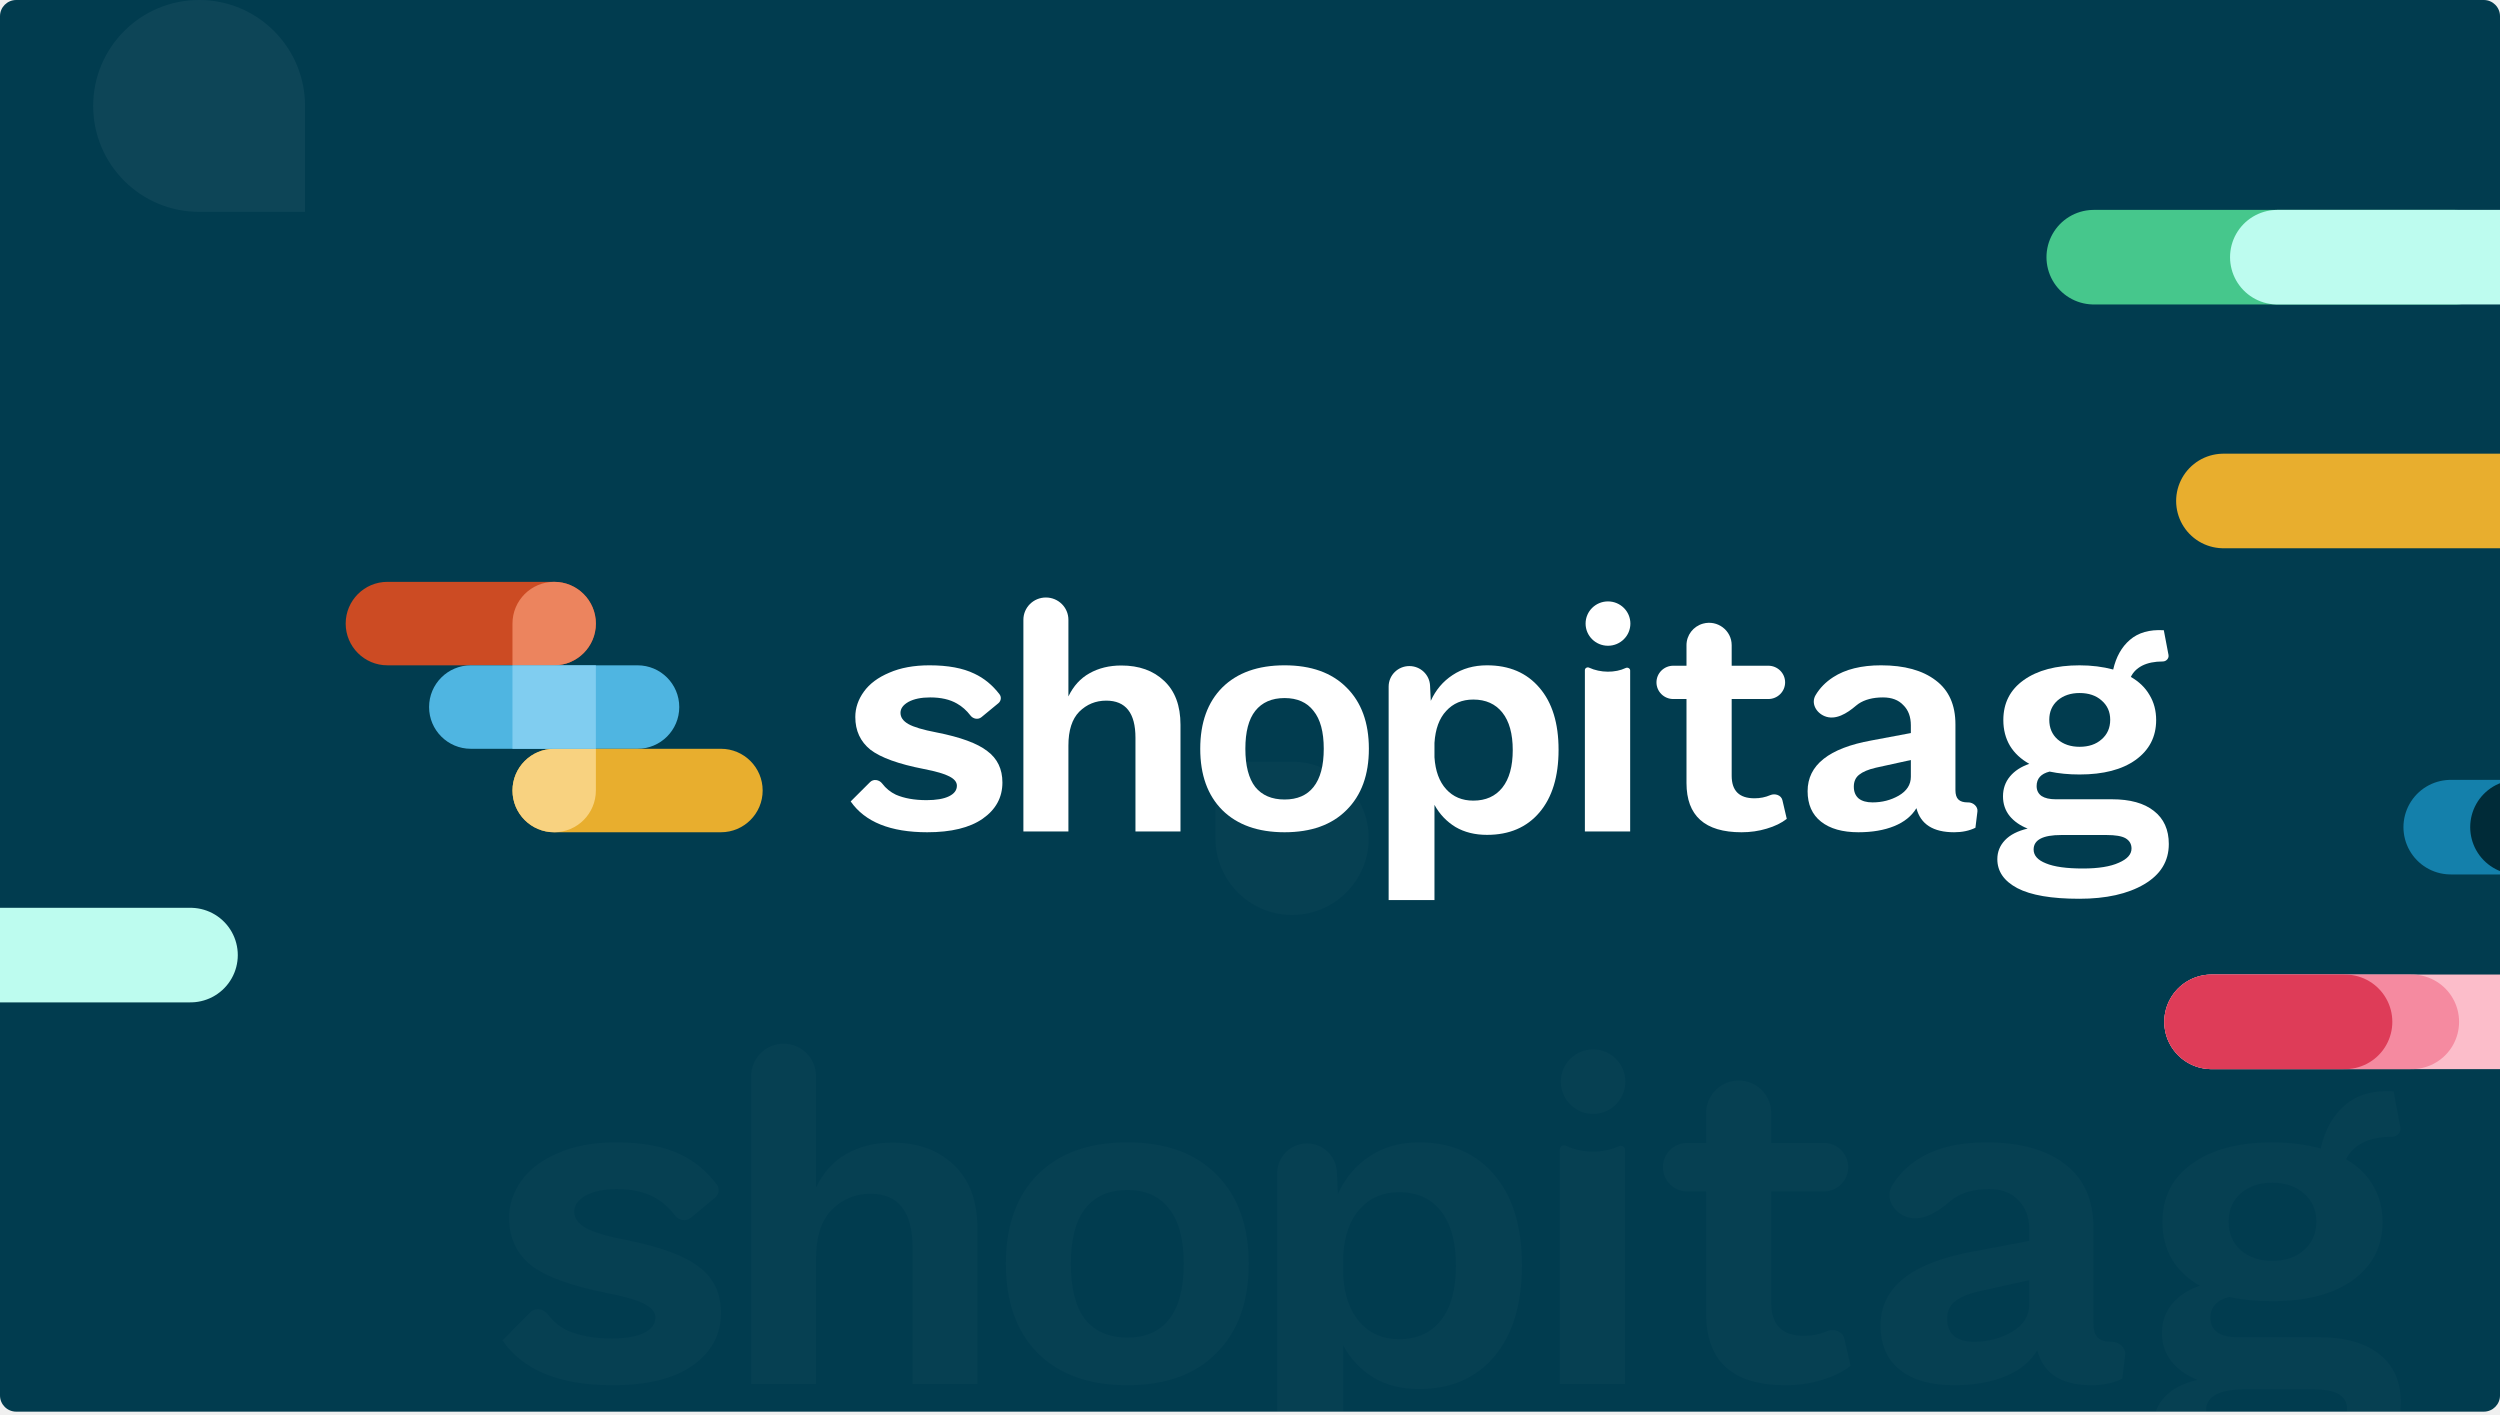
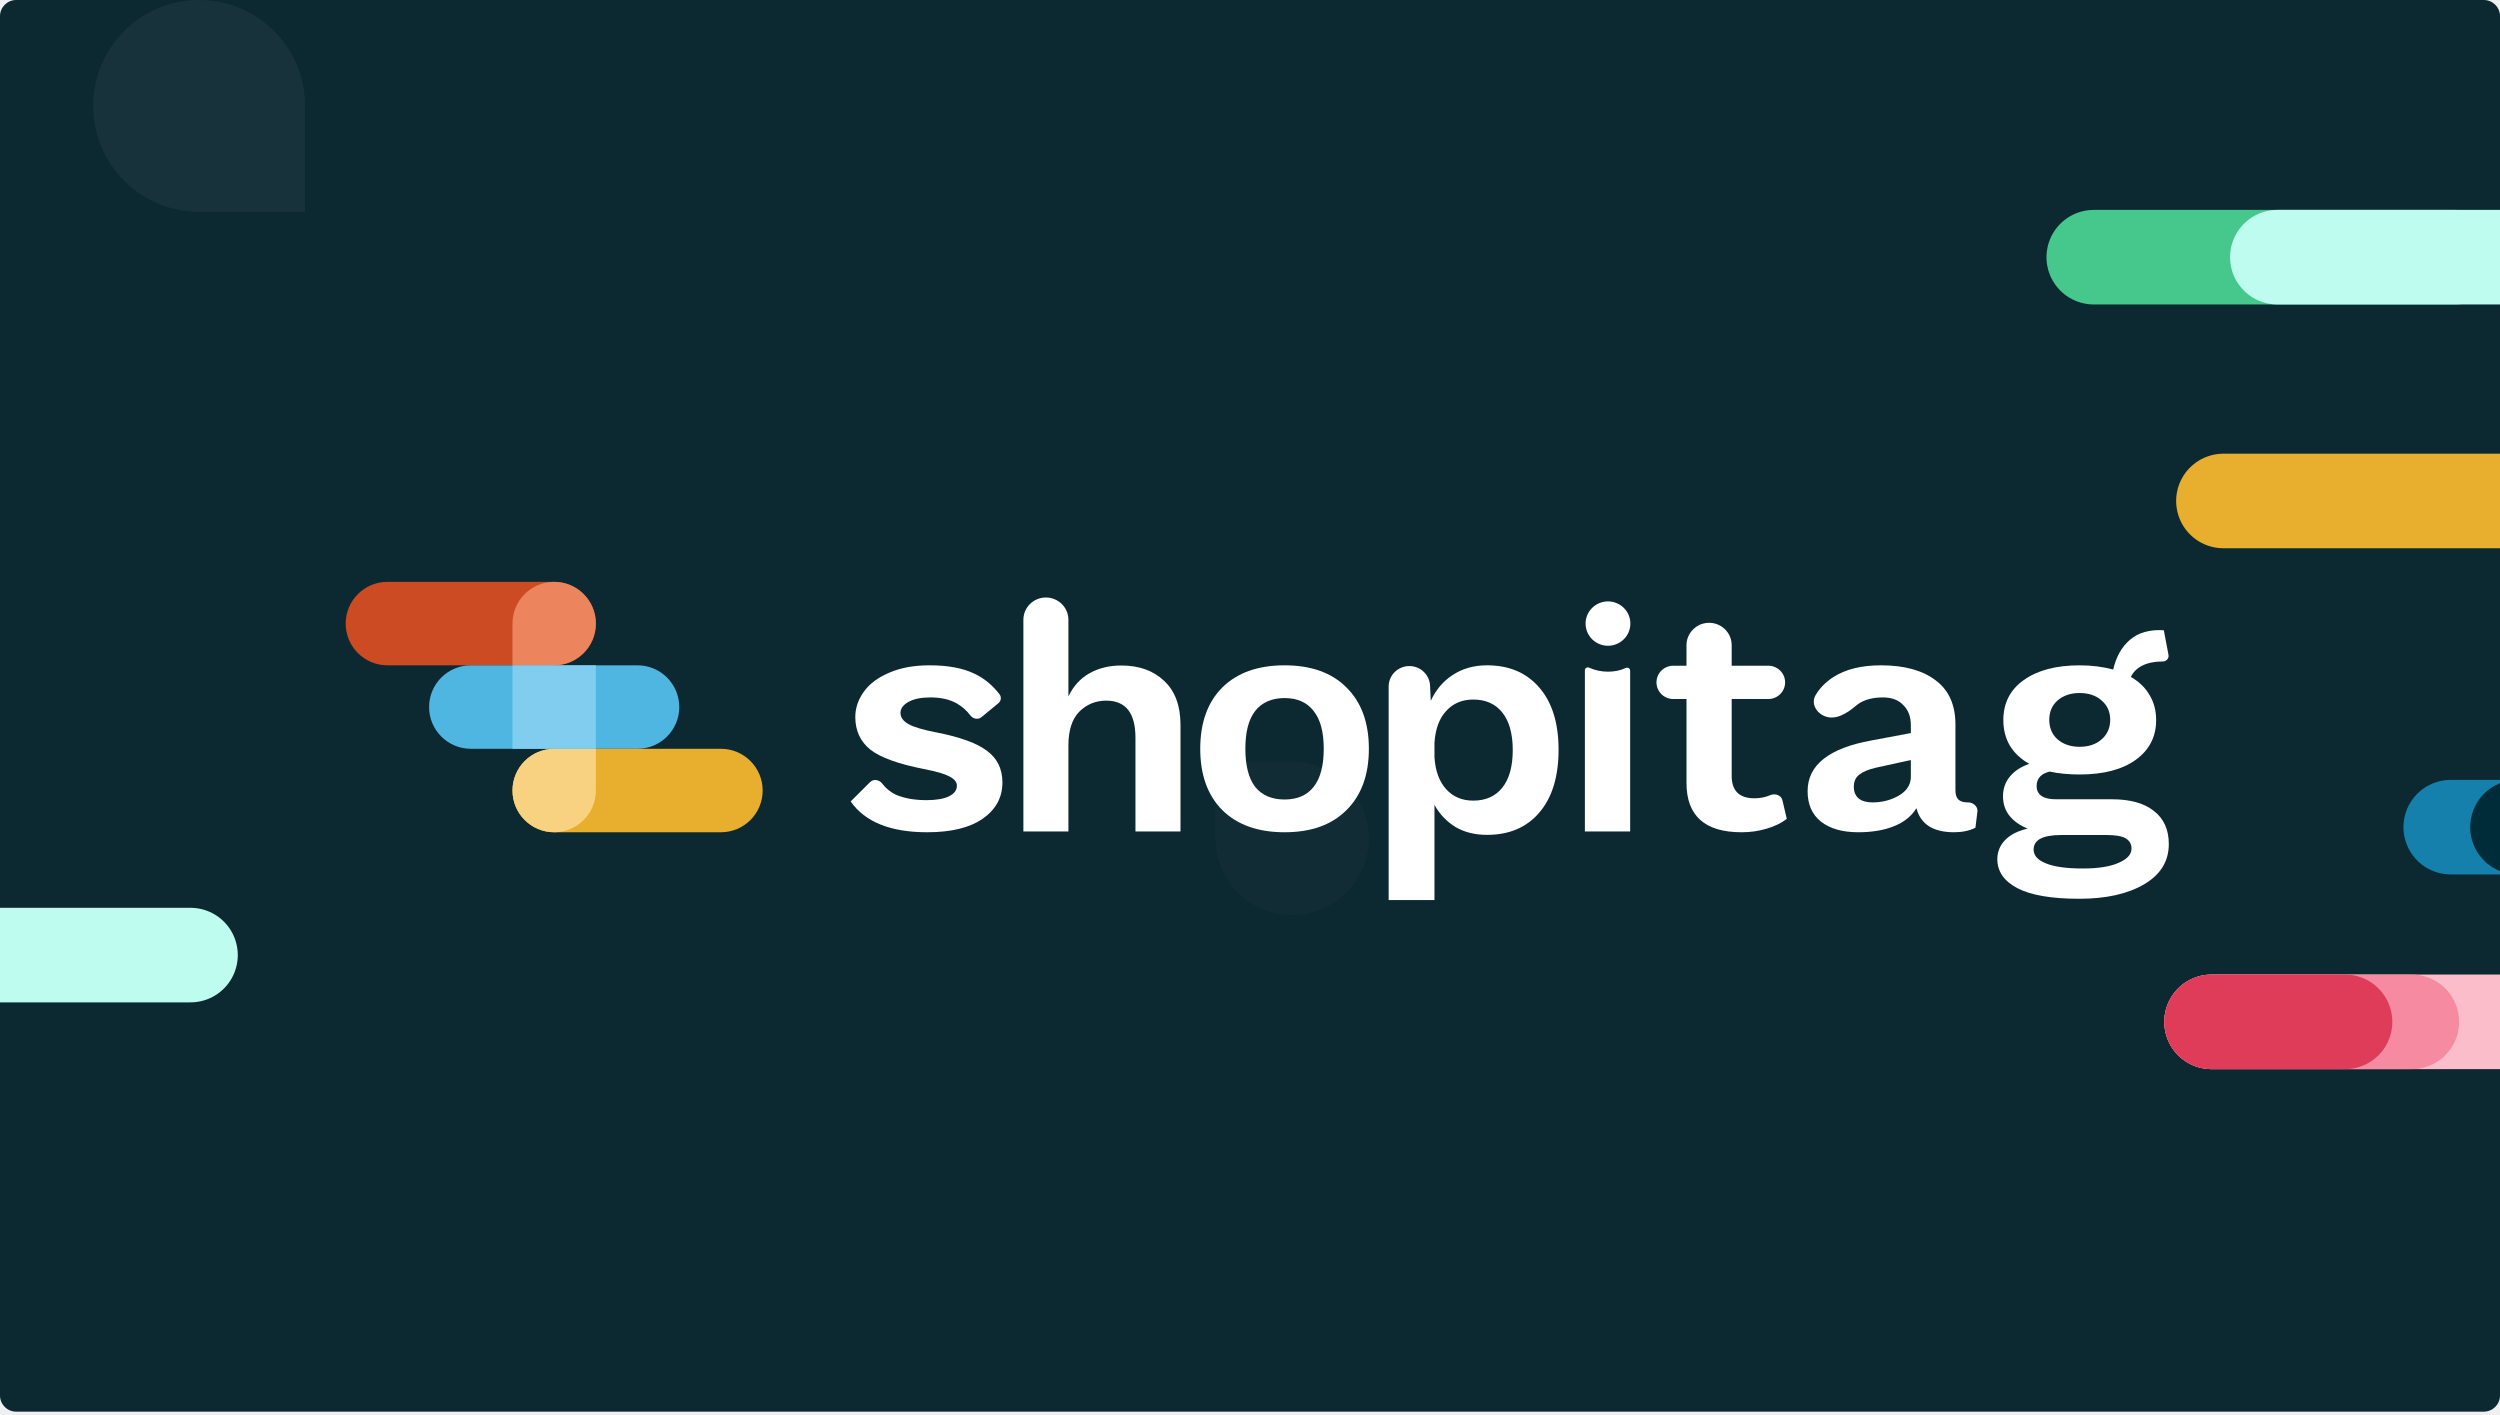
<svg xmlns="http://www.w3.org/2000/svg" width="617" height="349" viewBox="0 0 617 349" fill="none">
  <g clip-path="url(#clip0)">
-     <rect width="617" height="348.398" rx="4" fill="#013C4F" />
-     <g opacity="0.02">
-       <path d="M572.273 330.033C578.743 330.033 583.713 331.42 587.185 334.195C590.735 336.969 592.51 340.938 592.51 346.102C592.51 352.267 589.591 357.084 583.753 360.552C577.914 364.02 570.222 365.754 560.676 365.754C550.814 365.754 543.477 364.482 538.664 361.939C533.93 359.396 531.563 355.928 531.563 351.535C531.563 348.915 532.471 346.641 534.285 344.715C536.1 342.788 538.782 341.401 542.333 340.553C539.65 339.474 537.52 337.971 535.942 336.044C534.364 334.041 533.575 331.69 533.575 328.993C533.575 326.218 534.404 323.829 536.06 321.825C537.717 319.822 540.005 318.319 542.924 317.317C539.926 315.622 537.638 313.464 536.06 310.843C534.482 308.146 533.693 305.063 533.693 301.595C533.693 295.507 536.1 290.729 540.912 287.261C545.804 283.716 552.431 281.943 560.794 281.943C565.055 281.943 569.039 282.444 572.747 283.446C573.772 278.899 575.745 275.354 578.664 272.81C581.653 270.198 585.663 269.041 590.691 269.34C590.717 269.341 590.738 269.36 590.743 269.385L592.405 278.225C592.631 279.427 591.603 280.556 590.38 280.556C587.461 280.556 585.015 281.057 583.043 282.059C581.149 283.06 579.808 284.409 579.019 286.105C581.938 287.8 584.147 289.958 585.646 292.578C587.224 295.199 588.013 298.204 588.013 301.595C588.013 307.606 585.567 312.385 580.676 315.93C575.863 319.398 569.236 321.132 560.794 321.132C556.928 321.132 553.378 320.785 550.143 320.091C547.066 320.862 545.528 322.596 545.528 325.294C545.528 326.835 546.12 328.029 547.303 328.877C548.486 329.648 550.143 330.033 552.273 330.033H572.273ZM560.794 291.885C557.638 291.885 555.035 292.771 552.983 294.544C551.011 296.316 550.025 298.628 550.025 301.48C550.025 304.408 551.011 306.759 552.983 308.531C555.035 310.304 557.638 311.19 560.794 311.19C564.029 311.19 566.632 310.304 568.605 308.531C570.656 306.759 571.682 304.408 571.682 301.48C571.682 298.628 570.656 296.316 568.605 294.544C566.632 292.771 564.029 291.885 560.794 291.885ZM561.978 354.888C567.5 354.888 571.761 354.194 574.759 352.807C577.757 351.497 579.256 349.801 579.256 347.72C579.256 346.102 578.546 344.869 577.126 344.021C575.784 343.25 573.536 342.865 570.38 342.865H554.285C547.737 342.865 544.463 344.599 544.463 348.067C544.463 350.225 545.922 351.882 548.841 353.038C551.761 354.271 556.139 354.888 561.978 354.888Z" fill="white" />
-       <path d="M520.98 331.154C521.057 331.154 521.133 331.153 521.208 331.153C522.983 331.137 524.702 332.657 524.49 334.4L523.776 340.259C521.602 341.335 519.077 341.873 516.204 341.873C508.748 341.873 504.282 338.992 502.806 333.228C501.097 336.072 498.457 338.223 494.884 339.683C491.311 341.143 487.078 341.873 482.185 341.873C476.515 341.873 472.088 340.605 468.904 338.069C465.719 335.534 464.127 331.884 464.127 327.119C464.127 317.745 471.7 311.674 486.845 308.908L500.825 306.257V303.491C500.825 300.417 499.932 297.996 498.146 296.229C496.437 294.385 494.029 293.463 490.923 293.463C487.35 293.463 484.437 294.231 482.185 295.768C481.88 295.976 481.587 296.202 481.307 296.446C478.166 299.183 474.028 301.8 470.172 300.19C467.092 298.904 465.287 295.502 466.966 292.643C468.465 290.092 470.548 287.944 473.214 286.201C477.564 283.358 483.234 281.937 490.224 281.937C498.534 281.937 505.019 283.742 509.68 287.354C514.34 290.889 516.67 296.152 516.67 303.145V326.774C516.67 328.311 517.019 329.425 517.718 330.116C518.417 330.808 519.505 331.154 520.98 331.154ZM487.195 331.154C490.612 331.154 493.719 330.347 496.515 328.733C499.389 327.043 500.825 324.776 500.825 321.933V315.939L488.36 318.705C485.719 319.32 483.738 320.165 482.418 321.241C481.175 322.24 480.554 323.662 480.554 325.506C480.554 327.35 481.136 328.772 482.302 329.771C483.467 330.693 485.098 331.154 487.195 331.154Z" fill="white" />
-       <path d="M456.721 337.069C454.845 338.554 452.461 339.727 449.569 340.586C446.755 341.446 443.785 341.876 440.658 341.876C427.605 341.876 421.078 335.975 421.078 324.172V294.04H416.389C413.086 294.04 410.409 291.363 410.409 288.061C410.409 284.758 413.086 282.081 416.389 282.081H421.078V274.705C421.078 271.096 423.486 267.93 426.963 266.966C432.08 265.547 437.141 269.395 437.141 274.705V282.081H450.155C453.457 282.081 456.135 284.758 456.135 288.061C456.135 291.363 453.457 294.04 450.155 294.04H437.141V321.593C437.141 326.986 439.838 329.683 445.231 329.683C447.249 329.683 449.119 329.306 450.841 328.552C452.535 327.811 454.754 328.547 455.17 330.349L456.721 337.069Z" fill="white" />
-       <path d="M401.057 341.579H384.964V283.67C384.964 282.929 385.795 282.467 386.467 282.781C390.495 284.665 395.732 284.703 399.474 282.897C400.165 282.564 401.057 283.032 401.057 283.799V341.579Z" fill="white" />
-       <path d="M350.168 281.937C358.094 281.937 364.316 284.629 368.834 290.014C373.352 295.321 375.611 302.735 375.611 312.256C375.611 321.855 373.352 329.347 368.834 334.732C364.316 340.117 358.094 342.81 350.168 342.81C345.888 342.81 342.163 341.873 338.992 340C335.822 338.049 333.325 335.396 331.502 332.04V366.222H315.214V289.57C315.214 285.503 318.511 282.206 322.578 282.206C326.509 282.206 329.747 285.293 329.934 289.22L330.194 294.696C331.938 290.794 334.514 287.712 337.922 285.448C341.41 283.107 345.492 281.937 350.168 281.937ZM345.294 330.518C349.732 330.518 353.18 328.957 355.637 325.835C358.094 322.714 359.323 318.226 359.323 312.373C359.323 306.52 358.094 302.032 355.637 298.911C353.18 295.789 349.732 294.228 345.294 294.228C341.331 294.228 338.12 295.594 335.663 298.325C333.206 300.979 331.819 304.803 331.502 309.798V314.948C331.819 319.865 333.206 323.689 335.663 326.421C338.12 329.152 341.331 330.518 345.294 330.518Z" fill="white" />
-       <path d="M278.218 281.937C287.661 281.937 294.997 284.588 300.226 289.89C305.533 295.192 308.186 302.53 308.186 311.905C308.186 321.279 305.533 328.618 300.226 333.92C294.997 339.222 287.661 341.873 278.218 341.873C268.775 341.873 261.4 339.222 256.093 333.92C250.864 328.618 248.25 321.279 248.25 311.905C248.25 302.53 250.864 295.192 256.093 289.89C261.4 284.588 268.775 281.937 278.218 281.937ZM278.218 293.693C273.692 293.693 270.219 295.23 267.799 298.304C265.458 301.301 264.287 305.834 264.287 311.905C264.287 317.975 265.458 322.547 267.799 325.621C270.219 328.618 273.692 330.116 278.218 330.116C282.744 330.116 286.178 328.618 288.52 325.621C290.939 322.547 292.149 317.975 292.149 311.905C292.149 305.834 290.939 301.301 288.52 298.304C286.178 295.23 282.744 293.693 278.218 293.693Z" fill="white" />
-       <path d="M220.201 282.002C226.509 282.002 231.571 283.832 235.387 287.493C239.281 291.153 241.228 296.41 241.228 303.263V341.579H225.224V307.936C225.224 299.058 221.758 294.619 214.827 294.619C211.089 294.619 207.896 295.943 205.248 298.59C202.678 301.238 201.393 305.288 201.393 310.739V341.579H185.389V265.589C185.389 261.17 188.972 257.587 193.391 257.587C197.81 257.587 201.393 261.17 201.393 265.589V293.1C203.184 289.362 205.676 286.597 208.869 284.806C212.14 282.937 215.917 282.002 220.201 282.002Z" fill="white" />
-       <path d="M151.204 341.873C138.151 341.873 129.085 338.185 124.005 330.808L130.912 323.847C132.114 322.636 134.155 323 135.184 324.362C136.519 326.127 138.146 327.469 140.066 328.387C143.036 329.694 146.671 330.347 150.97 330.347C154.409 330.347 157.066 329.886 158.942 328.964C160.818 328.042 161.756 326.774 161.756 325.16C161.756 323.854 160.857 322.739 159.059 321.817C157.34 320.895 154.331 320.012 150.032 319.166C141.043 317.399 134.712 315.094 131.039 312.251C127.444 309.331 125.646 305.412 125.646 300.494C125.646 297.266 126.662 294.231 128.694 291.388C130.726 288.545 133.735 286.278 137.722 284.588C141.708 282.82 146.476 281.937 152.025 281.937C158.59 281.937 163.905 282.935 167.97 284.933C171.436 286.572 174.42 289.049 176.92 292.365C177.67 293.359 177.449 294.754 176.492 295.551L170.481 300.557C169.297 301.543 167.52 301.199 166.59 299.97C165.195 298.126 163.583 296.687 161.756 295.653C159.255 294.193 156.089 293.463 152.259 293.463C149.055 293.463 146.476 294.001 144.522 295.076C142.646 296.152 141.708 297.459 141.708 298.995C141.708 300.609 142.646 301.954 144.522 303.03C146.397 304.105 149.719 305.104 154.487 306.026C163.006 307.717 169.025 309.945 172.542 312.712C176.137 315.401 177.935 319.166 177.935 324.007C177.935 329.386 175.59 333.728 170.901 337.032C166.289 340.259 159.724 341.873 151.204 341.873Z" fill="white" />
-       <path d="M401.135 266.952C401.135 271.349 397.571 274.913 393.174 274.913C388.778 274.913 385.214 271.349 385.214 266.952C385.214 262.556 388.778 258.992 393.174 258.992C397.571 258.992 401.135 262.556 401.135 266.952Z" fill="white" />
-     </g>
-     <path opacity="0.02" d="M299.977 206.899C299.977 217.343 308.444 225.809 318.888 225.809C329.331 225.809 337.798 217.343 337.798 206.899C337.798 196.455 329.331 187.989 318.888 187.989H299.977V206.899Z" fill="#FCFEFF" />
-     <path opacity="0.05" d="M75.281 26.14C75.281 11.704 63.577 0 49.14 0C34.703 0 23 11.704 23 26.14C23 40.577 34.703 52.281 49.14 52.281H75.281V26.14Z" fill="white" />
-     <line x1="604.841" y1="204.14" x2="654.263" y2="204.14" stroke="#1480AB" stroke-width="23.339" stroke-linecap="round" />
+     <rect y="6.10352e-05" width="617" height="348.398" rx="4" fill="#0C2831" />
+     <path opacity="0.02" d="M299.978 206.899C299.978 217.343 308.444 225.809 318.888 225.809C329.331 225.809 337.798 217.343 337.798 206.899C337.798 196.455 329.331 187.989 318.888 187.989H299.978V206.899Z" fill="#FCFEFF" />
+     <path opacity="0.05" d="M75.281 26.14C75.281 11.704 63.577 6.10352e-05 49.14 6.10352e-05C34.703 6.10352e-05 23 11.704 23 26.14C23 40.578 34.703 52.281 49.14 52.281H75.281V26.14Z" fill="white" />
+     <line x1="604.841" y1="204.14" x2="654.264" y2="204.14" stroke="#1480AB" stroke-width="23.339" stroke-linecap="round" />
    <line x1="621.315" y1="204.14" x2="654.264" y2="204.14" stroke="#002B38" stroke-width="23.339" stroke-linecap="round" />
-     <line x1="548.74" y1="123.64" x2="637.976" y2="123.64" stroke="#E8AE2E" stroke-width="23.339" stroke-linecap="round" />
+     <line x1="548.741" y1="123.64" x2="637.976" y2="123.64" stroke="#E8AE2E" stroke-width="23.339" stroke-linecap="round" />
    <line x1="516.74" y1="63.472" x2="605.976" y2="63.472" stroke="#46C78C" stroke-width="23.339" stroke-linecap="round" />
    <line x1="562.045" y1="63.472" x2="699.331" y2="63.472" stroke="#BDFCEF" stroke-width="23.339" stroke-linecap="round" />
    <line x1="11.669" y1="-11.669" x2="120.125" y2="-11.669" transform="matrix(-1 8.74228e-08 8.74228e-08 1 665.933 263.859)" stroke="#FCBDCA" stroke-width="23.339" stroke-linecap="round" />
    <line x1="11.669" y1="-11.669" x2="61.092" y2="-11.669" transform="matrix(-1 -8.74228e-08 -8.74228e-08 1 606.9 263.859)" stroke="#F58AA0" stroke-width="23.339" stroke-linecap="round" />
    <line x1="11.669" y1="-11.669" x2="44.618" y2="-11.669" transform="matrix(-1 8.74228e-08 8.74228e-08 1 590.426 263.859)" stroke="#DE3C58" stroke-width="23.339" stroke-linecap="round" />
    <line x1="-11.331" y1="235.715" x2="47.016" y2="235.715" stroke="#BDFCEF" stroke-width="23.339" stroke-linecap="round" />
    <g clip-path="url(#clip1)">
      <rect x="85.315" y="143.6" width="61.746" height="20.6" rx="10.3" fill="#CC4B23" />
      <rect x="105.897" y="164.2" width="61.746" height="20.6" rx="10.3" fill="#4FB5E1" />
      <rect x="126.479" y="184.8" width="61.746" height="20.6" rx="10.3" fill="#E8AE2E" />
-       <path d="M126.479 153.891C126.479 148.207 131.087 143.6 136.77 143.6C142.454 143.6 147.061 148.212 147.061 153.895C147.061 159.584 142.45 164.2 136.761 164.2H126.479V153.891Z" fill="#EC845E" />
-       <path d="M126.479 195.104C126.479 189.416 131.091 184.8 136.779 184.8H147.061V195.109C147.061 200.792 142.454 205.4 136.77 205.4C131.087 205.4 126.479 200.788 126.479 195.104Z" fill="#F8D280" />
+       <path d="M126.479 153.891C126.479 148.207 131.086 143.6 136.77 143.6C142.453 143.6 147.061 148.212 147.061 153.896C147.061 159.584 142.449 164.2 136.761 164.2H126.479V153.891Z" fill="#EC845E" />
+       <path d="M126.479 195.105C126.479 189.416 131.09 184.8 136.779 184.8H147.061V195.109C147.061 200.793 142.453 205.4 136.77 205.4C131.086 205.4 126.479 200.788 126.479 195.105Z" fill="#F8D280" />
      <path d="M126.479 164.2H147.061V184.8H126.479V164.2Z" fill="#80CDF0" />
-       <path d="M521.21 197.261C525.702 197.261 529.153 198.215 531.564 200.122C534.029 202.029 535.262 204.757 535.262 208.307C535.262 212.545 533.235 215.856 529.181 218.24C525.127 220.624 519.786 221.816 513.157 221.816C506.309 221.816 501.215 220.941 497.873 219.193C494.586 217.445 492.942 215.061 492.942 212.042C492.942 210.24 493.572 208.678 494.832 207.353C496.092 206.029 497.955 205.075 500.42 204.492C498.558 203.751 497.078 202.718 495.983 201.393C494.887 200.016 494.339 198.4 494.339 196.546C494.339 194.639 494.915 192.997 496.065 191.619C497.215 190.242 498.804 189.209 500.831 188.52C498.749 187.355 497.161 185.871 496.065 184.07C494.969 182.216 494.422 180.097 494.422 177.713C494.422 173.528 496.092 170.244 499.434 167.86C502.831 165.423 507.432 164.204 513.239 164.204C516.197 164.204 518.964 164.549 521.539 165.237C522.251 162.112 523.62 159.675 525.647 157.927C527.723 156.131 530.507 155.335 533.999 155.541C534.016 155.542 534.031 155.555 534.035 155.572L535.189 161.648C535.346 162.475 534.632 163.251 533.783 163.251C531.756 163.251 530.057 163.595 528.688 164.284C527.373 164.972 526.442 165.9 525.894 167.065C527.921 168.231 529.455 169.714 530.496 171.515C531.591 173.316 532.139 175.382 532.139 177.713C532.139 181.845 530.441 185.13 527.044 187.567C523.703 189.951 519.101 191.143 513.239 191.143C510.555 191.143 508.09 190.904 505.844 190.427C503.707 190.957 502.639 192.149 502.639 194.003C502.639 195.063 503.05 195.884 503.871 196.467C504.693 196.996 505.844 197.261 507.323 197.261H521.21ZM513.239 171.038C511.048 171.038 509.24 171.647 507.816 172.866C506.446 174.084 505.761 175.674 505.761 177.634C505.761 179.647 506.446 181.263 507.816 182.481C509.24 183.699 511.048 184.309 513.239 184.309C515.485 184.309 517.293 183.699 518.663 182.481C520.087 181.263 520.799 179.647 520.799 177.634C520.799 175.674 520.087 174.084 518.663 172.866C517.293 171.647 515.485 171.038 513.239 171.038ZM514.061 214.346C517.896 214.346 520.854 213.869 522.936 212.916C525.017 212.015 526.058 210.85 526.058 209.419C526.058 208.307 525.565 207.459 524.579 206.876C523.648 206.347 522.087 206.082 519.895 206.082H508.72C504.173 206.082 501.899 207.274 501.899 209.658C501.899 211.141 502.913 212.28 504.94 213.075C506.967 213.922 510.007 214.346 514.061 214.346Z" fill="white" />
-       <path d="M485.594 198.031C485.647 198.031 485.7 198.031 485.752 198.031C486.985 198.02 488.178 199.065 488.031 200.263L487.535 204.291C486.025 205.03 484.273 205.4 482.277 205.4C477.1 205.4 473.999 203.419 472.974 199.458C471.788 201.412 469.954 202.891 467.473 203.895C464.993 204.898 462.053 205.4 458.656 205.4C454.719 205.4 451.645 204.528 449.434 202.785C447.223 201.042 446.117 198.533 446.117 195.258C446.117 188.814 451.375 184.641 461.892 182.74L471.599 180.918V179.016C471.599 176.903 470.979 175.239 469.738 174.025C468.552 172.757 466.88 172.123 464.723 172.123C462.242 172.123 460.22 172.651 458.656 173.708C458.444 173.851 458.241 174.006 458.046 174.174C455.865 176.055 452.992 177.854 450.314 176.747C448.176 175.863 446.922 173.525 448.089 171.56C449.129 169.806 450.575 168.33 452.427 167.131C455.447 165.177 459.384 164.2 464.238 164.2C470.008 164.2 474.511 165.441 477.747 167.924C480.983 170.354 482.601 173.972 482.601 178.778V195.021C482.601 196.077 482.843 196.843 483.329 197.318C483.814 197.794 484.569 198.031 485.594 198.031ZM462.134 198.031C464.507 198.031 466.664 197.477 468.606 196.368C470.601 195.206 471.599 193.647 471.599 191.693V187.573L462.943 189.475C461.11 189.897 459.734 190.478 458.818 191.218C457.955 191.904 457.523 192.881 457.523 194.149C457.523 195.417 457.928 196.394 458.737 197.081C459.546 197.715 460.678 198.031 462.134 198.031Z" fill="white" />
-       <path d="M440.974 202.098C439.672 203.118 438.017 203.924 436.008 204.515C434.055 205.106 431.992 205.402 429.821 205.402C420.758 205.402 416.226 201.345 416.226 193.232V172.52H412.969C410.676 172.52 408.817 170.68 408.817 168.41C408.817 166.14 410.676 164.299 412.969 164.299H416.226V159.229C416.226 156.748 417.897 154.572 420.312 153.909C423.865 152.934 427.379 155.579 427.379 159.229V164.299H436.415C438.709 164.299 440.567 166.14 440.567 168.41C440.567 170.68 438.709 172.52 436.415 172.52H427.379V191.459C427.379 195.167 429.251 197.02 432.996 197.02C434.398 197.02 435.696 196.761 436.892 196.243C438.068 195.734 439.609 196.24 439.898 197.479L440.974 202.098Z" fill="white" />
-       <path d="M402.324 205.198H391.149V165.392C391.149 164.882 391.726 164.564 392.193 164.78C394.99 166.075 398.626 166.102 401.224 164.86C401.704 164.631 402.324 164.953 402.324 165.48V205.198Z" fill="white" />
-       <path d="M366.988 164.2C372.492 164.2 376.812 166.051 379.949 169.752C383.086 173.4 384.655 178.497 384.655 185.041C384.655 191.64 383.086 196.79 379.949 200.491C376.812 204.193 372.492 206.044 366.988 206.044C364.016 206.044 361.43 205.4 359.228 204.112C357.027 202.771 355.293 200.947 354.027 198.641V222.137H342.717V169.447C342.717 166.651 345.007 164.385 347.831 164.385C350.56 164.385 352.808 166.507 352.938 169.206L353.119 172.971C354.33 170.289 356.119 168.17 358.485 166.614C360.907 165.005 363.741 164.2 366.988 164.2ZM363.603 197.594C366.686 197.594 369.08 196.522 370.786 194.376C372.492 192.23 373.345 189.145 373.345 185.122C373.345 181.098 372.492 178.014 370.786 175.868C369.08 173.722 366.686 172.649 363.603 172.649C360.852 172.649 358.623 173.588 356.917 175.466C355.21 177.29 354.247 179.918 354.027 183.352V186.892C354.247 190.272 355.21 192.9 356.917 194.778C358.623 196.656 360.852 197.594 363.603 197.594Z" fill="white" />
-       <path d="M317.029 164.2C323.586 164.2 328.679 166.022 332.31 169.667C335.995 173.311 337.838 178.356 337.838 184.8C337.838 191.244 335.995 196.288 332.31 199.933C328.679 203.578 323.586 205.4 317.029 205.4C310.472 205.4 305.351 203.578 301.666 199.933C298.035 196.288 296.22 191.244 296.22 184.8C296.22 178.356 298.035 173.311 301.666 169.667C305.351 166.022 310.472 164.2 317.029 164.2ZM317.029 172.281C313.886 172.281 311.474 173.338 309.794 175.451C308.169 177.511 307.356 180.627 307.356 184.8C307.356 188.973 308.169 192.116 309.794 194.228C311.474 196.288 313.886 197.318 317.029 197.318C320.172 197.318 322.556 196.288 324.182 194.228C325.862 192.116 326.702 188.973 326.702 184.8C326.702 180.627 325.862 177.511 324.182 175.451C322.556 173.338 320.172 172.281 317.029 172.281Z" fill="white" />
-       <path d="M276.744 164.245C281.124 164.245 284.639 165.503 287.288 168.019C289.992 170.535 291.344 174.149 291.344 178.86V205.198H280.231V182.072C280.231 175.969 277.825 172.917 273.012 172.917C270.417 172.917 268.2 173.828 266.361 175.648C264.576 177.468 263.684 180.252 263.684 183.999V205.198H252.572V152.963C252.572 149.925 255.059 147.462 258.128 147.462C261.197 147.462 263.684 149.925 263.684 152.963V171.874C264.928 169.304 266.658 167.404 268.875 166.172C271.147 164.888 273.769 164.245 276.744 164.245Z" fill="white" />
-       <path d="M228.835 205.4C219.772 205.4 213.476 202.865 209.948 197.794L214.745 193.009C215.579 192.176 216.997 192.427 217.711 193.363C218.638 194.576 219.768 195.499 221.101 196.13C223.164 197.028 225.687 197.477 228.672 197.477C231.06 197.477 232.905 197.16 234.208 196.526C235.51 195.892 236.162 195.021 236.162 193.911C236.162 193.014 235.537 192.248 234.289 191.614C233.095 190.98 231.006 190.372 228.021 189.791C221.78 188.577 217.384 186.992 214.833 185.038C212.336 183.03 211.088 180.337 211.088 176.956C211.088 174.738 211.794 172.651 213.205 170.697C214.616 168.743 216.705 167.184 219.473 166.022C222.241 164.807 225.551 164.2 229.405 164.2C233.964 164.2 237.654 164.887 240.476 166.26C242.883 167.386 244.955 169.089 246.691 171.368C247.211 172.052 247.058 173.011 246.394 173.559L242.22 177C241.398 177.677 240.164 177.441 239.518 176.596C238.549 175.329 237.43 174.339 236.162 173.628C234.425 172.625 232.227 172.123 229.568 172.123C227.342 172.123 225.551 172.493 224.195 173.232C222.892 173.972 222.241 174.87 222.241 175.926C222.241 177.035 222.892 177.96 224.195 178.699C225.497 179.439 227.804 180.125 231.114 180.759C237.03 181.921 241.209 183.453 243.651 185.355C246.147 187.203 247.396 189.791 247.396 193.119C247.396 196.817 245.768 199.801 242.511 202.072C239.309 204.291 234.75 205.4 228.835 205.4Z" fill="white" />
-       <path d="M402.378 153.9C402.378 156.922 399.903 159.372 396.85 159.372C393.798 159.372 391.323 156.922 391.323 153.9C391.323 150.878 393.798 148.428 396.85 148.428C399.903 148.428 402.378 150.878 402.378 153.9Z" fill="white" />
+       <path d="M521.21 197.261C525.702 197.261 529.153 198.215 531.564 200.122C534.029 202.029 535.262 204.757 535.262 208.307C535.262 212.545 533.235 215.856 529.181 218.24C525.127 220.624 519.786 221.816 513.157 221.816C506.309 221.816 501.215 220.942 497.873 219.193C494.586 217.445 492.942 215.061 492.942 212.042C492.942 210.24 493.572 208.678 494.832 207.353C496.092 206.029 497.955 205.075 500.42 204.493C498.558 203.751 497.078 202.718 495.983 201.393C494.887 200.016 494.339 198.4 494.339 196.546C494.339 194.639 494.915 192.997 496.065 191.619C497.215 190.242 498.804 189.209 500.831 188.52C498.749 187.355 497.161 185.872 496.065 184.07C494.969 182.216 494.422 180.097 494.422 177.713C494.422 173.528 496.092 170.244 499.434 167.86C502.831 165.423 507.432 164.204 513.239 164.204C516.197 164.204 518.964 164.549 521.539 165.237C522.251 162.112 523.62 159.675 525.647 157.927C527.723 156.131 530.507 155.336 533.999 155.541C534.016 155.542 534.031 155.555 534.035 155.572L535.189 161.648C535.346 162.475 534.632 163.251 533.783 163.251C531.756 163.251 530.057 163.595 528.688 164.284C527.373 164.973 526.442 165.9 525.894 167.065C527.921 168.231 529.455 169.714 530.496 171.515C531.591 173.316 532.139 175.382 532.139 177.713C532.139 181.845 530.441 185.13 527.044 187.567C523.703 189.951 519.101 191.143 513.239 191.143C510.555 191.143 508.09 190.904 505.844 190.427C503.707 190.957 502.639 192.149 502.639 194.003C502.639 195.063 503.05 195.884 503.871 196.467C504.693 196.996 505.844 197.261 507.323 197.261H521.21ZM513.239 171.038C511.048 171.038 509.24 171.648 507.816 172.866C506.446 174.084 505.761 175.674 505.761 177.634C505.761 179.647 506.446 181.263 507.816 182.481C509.24 183.7 511.048 184.309 513.239 184.309C515.485 184.309 517.293 183.7 518.663 182.481C520.087 181.263 520.799 179.647 520.799 177.634C520.799 175.674 520.087 174.084 518.663 172.866C517.293 171.648 515.485 171.038 513.239 171.038ZM514.061 214.346C517.896 214.346 520.854 213.869 522.936 212.916C525.017 212.015 526.058 210.85 526.058 209.419C526.058 208.307 525.565 207.459 524.579 206.876C523.648 206.347 522.087 206.082 519.895 206.082H508.72C504.173 206.082 501.899 207.274 501.899 209.658C501.899 211.141 502.913 212.28 504.94 213.075C506.967 213.922 510.007 214.346 514.061 214.346Z" fill="white" />
+       <path d="M485.594 198.032C485.647 198.032 485.7 198.031 485.752 198.031C486.985 198.02 488.178 199.065 488.031 200.263L487.535 204.291C486.025 205.03 484.273 205.4 482.277 205.4C477.1 205.4 473.999 203.419 472.974 199.458C471.788 201.412 469.954 202.891 467.473 203.895C464.993 204.898 462.054 205.4 458.656 205.4C454.719 205.4 451.645 204.528 449.434 202.785C447.223 201.042 446.117 198.533 446.117 195.258C446.117 188.814 451.375 184.642 461.892 182.74L471.599 180.918V179.016C471.599 176.903 470.979 175.239 469.739 174.025C468.552 172.757 466.88 172.123 464.723 172.123C462.242 172.123 460.22 172.651 458.656 173.708C458.444 173.851 458.241 174.006 458.047 174.174C455.865 176.055 452.992 177.854 450.314 176.747C448.176 175.863 446.923 173.525 448.089 171.56C449.129 169.806 450.575 168.33 452.427 167.132C455.447 165.177 459.384 164.2 464.238 164.2C470.008 164.2 474.511 165.441 477.747 167.924C480.983 170.354 482.601 173.972 482.601 178.778V195.021C482.601 196.077 482.844 196.843 483.329 197.318C483.814 197.794 484.569 198.032 485.594 198.032ZM462.134 198.032C464.507 198.032 466.665 197.477 468.606 196.368C470.601 195.206 471.599 193.647 471.599 191.693V187.573L462.943 189.475C461.11 189.897 459.734 190.478 458.818 191.218C457.955 191.904 457.523 192.882 457.523 194.149C457.523 195.417 457.928 196.394 458.737 197.081C459.546 197.715 460.678 198.032 462.134 198.032Z" fill="white" />
+       <path d="M440.975 202.098C439.672 203.119 438.017 203.925 436.008 204.516C434.055 205.107 431.992 205.402 429.821 205.402C420.758 205.402 416.226 201.346 416.226 193.233V172.52H412.969C410.676 172.52 408.817 170.68 408.817 168.41C408.817 166.14 410.676 164.3 412.969 164.3H416.226V159.229C416.226 156.748 417.897 154.572 420.312 153.909C423.865 152.934 427.379 155.579 427.379 159.229V164.3H436.416C438.709 164.3 440.567 166.14 440.567 168.41C440.567 170.68 438.709 172.52 436.416 172.52H427.379V191.459C427.379 195.167 429.251 197.02 432.996 197.02C434.398 197.02 435.696 196.761 436.892 196.243C438.068 195.734 439.609 196.24 439.898 197.479L440.975 202.098Z" fill="white" />
+       <path d="M402.323 205.198H391.149V165.392C391.149 164.882 391.726 164.564 392.193 164.78C394.99 166.075 398.626 166.102 401.224 164.86C401.704 164.631 402.323 164.953 402.323 165.48V205.198Z" fill="white" />
+       <path d="M366.988 164.2C372.492 164.2 376.812 166.051 379.949 169.752C383.086 173.4 384.655 178.497 384.655 185.041C384.655 191.64 383.086 196.79 379.949 200.491C376.812 204.193 372.492 206.044 366.988 206.044C364.016 206.044 361.43 205.4 359.228 204.112C357.027 202.771 355.293 200.947 354.027 198.641V222.137H342.717V169.447C342.717 166.651 345.007 164.385 347.831 164.385C350.56 164.385 352.808 166.507 352.938 169.206L353.119 172.971C354.33 170.289 356.119 168.17 358.485 166.614C360.907 165.005 363.741 164.2 366.988 164.2ZM363.604 197.595C366.686 197.595 369.08 196.522 370.786 194.376C372.492 192.23 373.345 189.145 373.345 185.122C373.345 181.098 372.492 178.014 370.786 175.868C369.08 173.722 366.686 172.649 363.604 172.649C360.852 172.649 358.623 173.588 356.917 175.466C355.211 177.29 354.247 179.918 354.027 183.352V186.892C354.247 190.272 355.211 192.901 356.917 194.778C358.623 196.656 360.852 197.595 363.604 197.595Z" fill="white" />
+       <path d="M317.029 164.2C323.586 164.2 328.679 166.022 332.31 169.667C335.995 173.312 337.837 178.356 337.837 184.8C337.837 191.244 335.995 196.288 332.31 199.933C328.679 203.578 323.586 205.4 317.029 205.4C310.472 205.4 305.351 203.578 301.666 199.933C298.035 196.288 296.22 191.244 296.22 184.8C296.22 178.356 298.035 173.312 301.666 169.667C305.351 166.022 310.472 164.2 317.029 164.2ZM317.029 172.282C313.886 172.282 311.474 173.338 309.794 175.451C308.169 177.511 307.356 180.627 307.356 184.8C307.356 188.973 308.169 192.116 309.794 194.228C311.474 196.288 313.886 197.318 317.029 197.318C320.172 197.318 322.556 196.288 324.182 194.228C325.862 192.116 326.701 188.973 326.701 184.8C326.701 180.627 325.862 177.511 324.182 175.451C322.556 173.338 320.172 172.282 317.029 172.282Z" fill="white" />
+       <path d="M276.744 164.245C281.124 164.245 284.639 165.503 287.288 168.019C289.992 170.535 291.344 174.149 291.344 178.86V205.198H280.231V182.072C280.231 175.969 277.825 172.918 273.012 172.918C270.417 172.918 268.2 173.828 266.361 175.648C264.576 177.468 263.684 180.252 263.684 183.999V205.198H252.572V152.963C252.572 149.925 255.059 147.463 258.128 147.463C261.197 147.463 263.684 149.925 263.684 152.963V171.874C264.928 169.304 266.658 167.404 268.875 166.172C271.147 164.888 273.769 164.245 276.744 164.245Z" fill="white" />
+       <path d="M228.835 205.4C219.772 205.4 213.476 202.865 209.948 197.794L214.745 193.009C215.579 192.176 216.997 192.427 217.711 193.363C218.638 194.576 219.768 195.499 221.101 196.13C223.164 197.028 225.687 197.477 228.672 197.477C231.06 197.477 232.905 197.16 234.208 196.526C235.51 195.892 236.162 195.021 236.162 193.912C236.162 193.014 235.537 192.248 234.289 191.614C233.095 190.98 231.006 190.373 228.021 189.792C221.78 188.577 217.384 186.992 214.833 185.038C212.336 183.031 211.088 180.337 211.088 176.956C211.088 174.738 211.794 172.651 213.205 170.697C214.616 168.743 216.705 167.184 219.473 166.022C222.241 164.807 225.552 164.2 229.405 164.2C233.964 164.2 237.654 164.887 240.476 166.26C242.883 167.386 244.955 169.089 246.691 171.368C247.212 172.052 247.059 173.011 246.394 173.559L242.22 177C241.398 177.677 240.164 177.441 239.518 176.596C238.549 175.329 237.43 174.339 236.162 173.628C234.425 172.625 232.227 172.123 229.568 172.123C227.342 172.123 225.552 172.493 224.195 173.232C222.892 173.972 222.241 174.87 222.241 175.926C222.241 177.035 222.892 177.96 224.195 178.699C225.497 179.439 227.804 180.125 231.114 180.759C237.03 181.921 241.209 183.453 243.651 185.355C246.148 187.203 247.396 189.792 247.396 193.119C247.396 196.817 245.768 199.801 242.511 202.072C239.309 204.291 234.751 205.4 228.835 205.4Z" fill="white" />
+       <path d="M402.377 153.9C402.377 156.922 399.903 159.372 396.85 159.372C393.797 159.372 391.323 156.922 391.323 153.9C391.323 150.878 393.797 148.428 396.85 148.428C399.903 148.428 402.377 150.878 402.377 153.9Z" fill="white" />
    </g>
  </g>
  <defs>
    <clipPath id="clip0">
-       <rect width="617" height="348.398" rx="4" fill="white" />
+       <rect y="6.10352e-05" width="617" height="348.398" rx="4" fill="white" />
    </clipPath>
    <clipPath id="clip1">
-       <rect width="487.533" height="103" fill="white" transform="translate(64.7335 123)" />
+       <rect width="487.533" height="103" fill="white" transform="translate(64.7334 123)" />
    </clipPath>
  </defs>
</svg>
